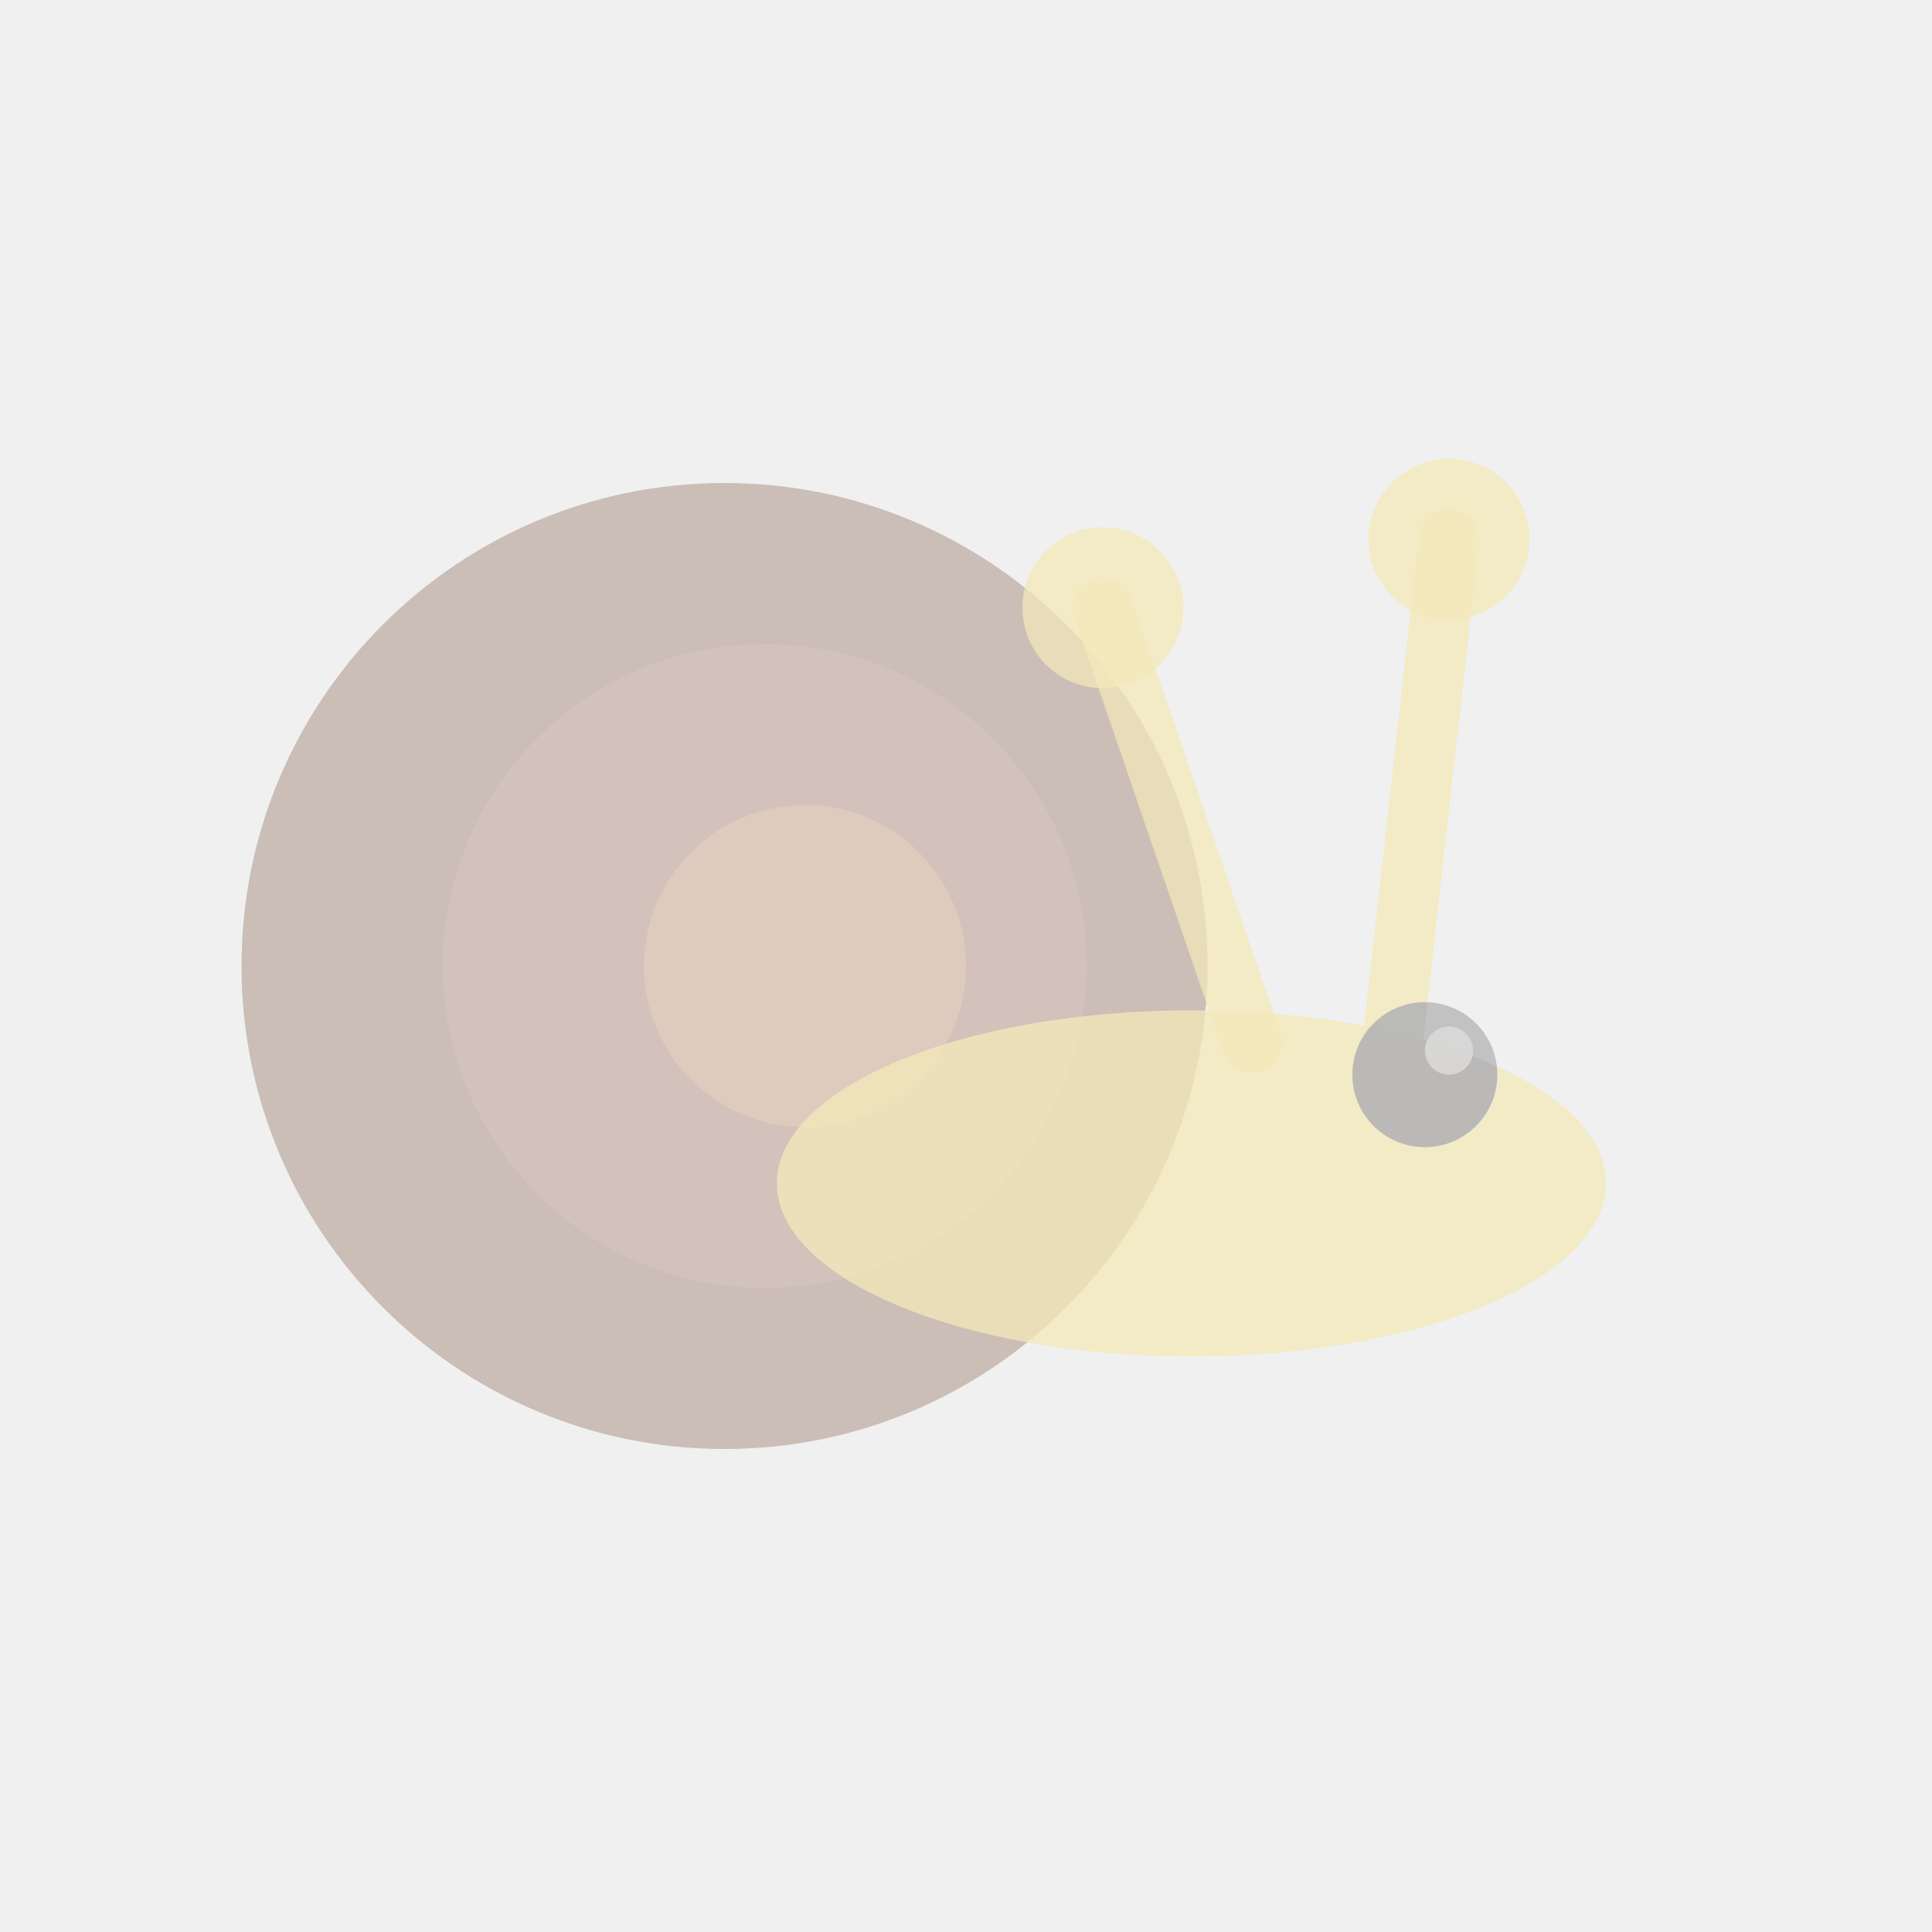
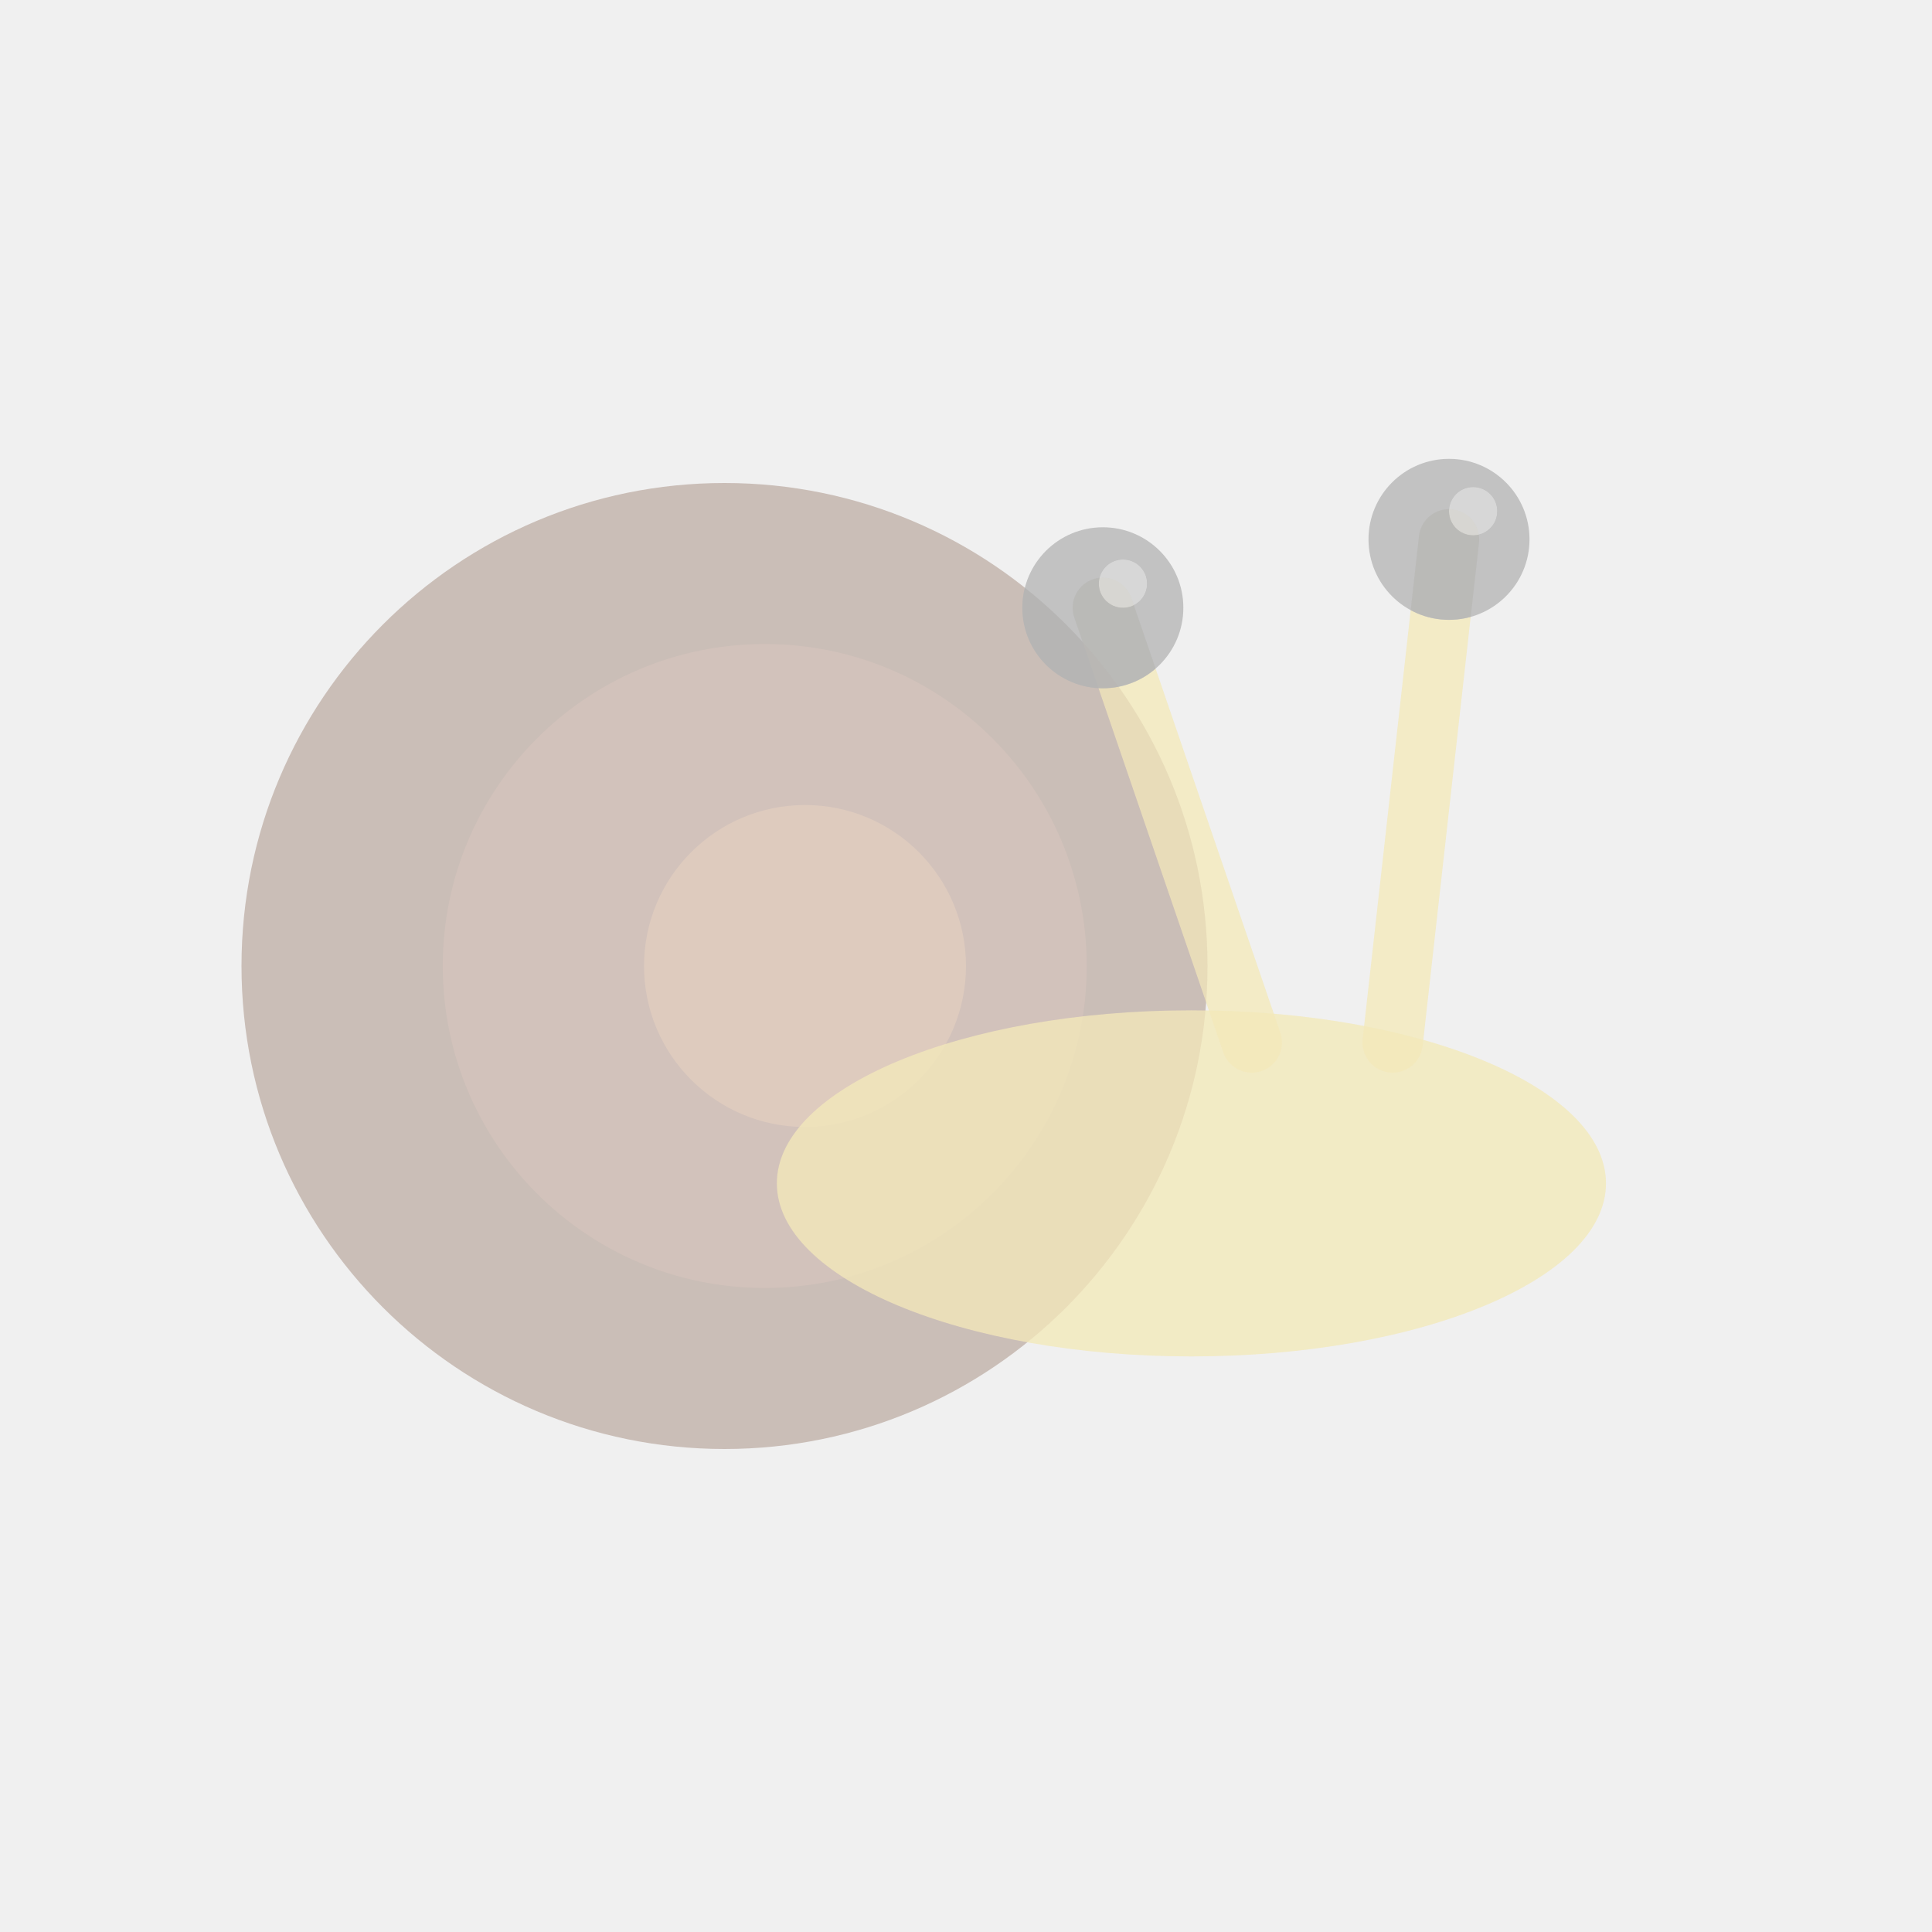
<svg xmlns="http://www.w3.org/2000/svg" viewBox="0 0 48 48" width="48" height="48">
  <filter id="t">
    <feColorMatrix type="matrix" values="0.55 0 0 0 0.45  0 0.55 0 0 0.45  0 0 0.55 0 0.45  0 0 0 1 0" />
  </filter>
  <g filter="url(#t)">
    <ellipse cx="16" cy="33" rx="4" ry="1.2" fill="#E8D44D" opacity="0.17" />
    <circle cx="18" cy="24" r="12" fill="#8B5E3C" />
    <circle cx="19" cy="24" r="8" fill="#A0714F" />
    <circle cx="20" cy="24" r="4" fill="#BD8C64" />
    <ellipse cx="29.6" cy="29.4" rx="10.3" ry="4.3" fill="#E8D44D" opacity="0.80" />
    <line x1="31.1" y1="25.9" x2="27.4" y2="15.1" stroke="#E8D44D" stroke-width="1.5" stroke-linecap="round" opacity="0.77" />
-     <circle cx="27.4" cy="15.1" r="2" fill="#E8D44D" opacity="0.77" />
+     <circle cx="27.4" cy="15.1" r="2" fill="#1a1a1a" opacity="0.77" />
+     <circle cx="27.9" cy="14.5" r="0.6" fill="white" opacity="0.54" />
    <line x1="34.6" y1="25.9" x2="36.0" y2="13.4" stroke="#E8D44D" stroke-width="1.5" stroke-linecap="round" opacity="0.77" />
-     <circle cx="36.0" cy="13.4" r="2" fill="#E8D44D" opacity="0.77" />
-     <circle cx="35.4" cy="26.7" r="1.8" fill="#1a1a1a" opacity="0.77" />
-     <circle cx="36.0" cy="26.1" r="0.6" fill="white" opacity="0.54" />
+     <circle cx="36.0" cy="13.4" r="2" fill="#1a1a1a" opacity="0.77" />
+     <circle cx="36.6" cy="12.7" r="0.6" fill="white" opacity="0.54" />
  </g>
</svg>
